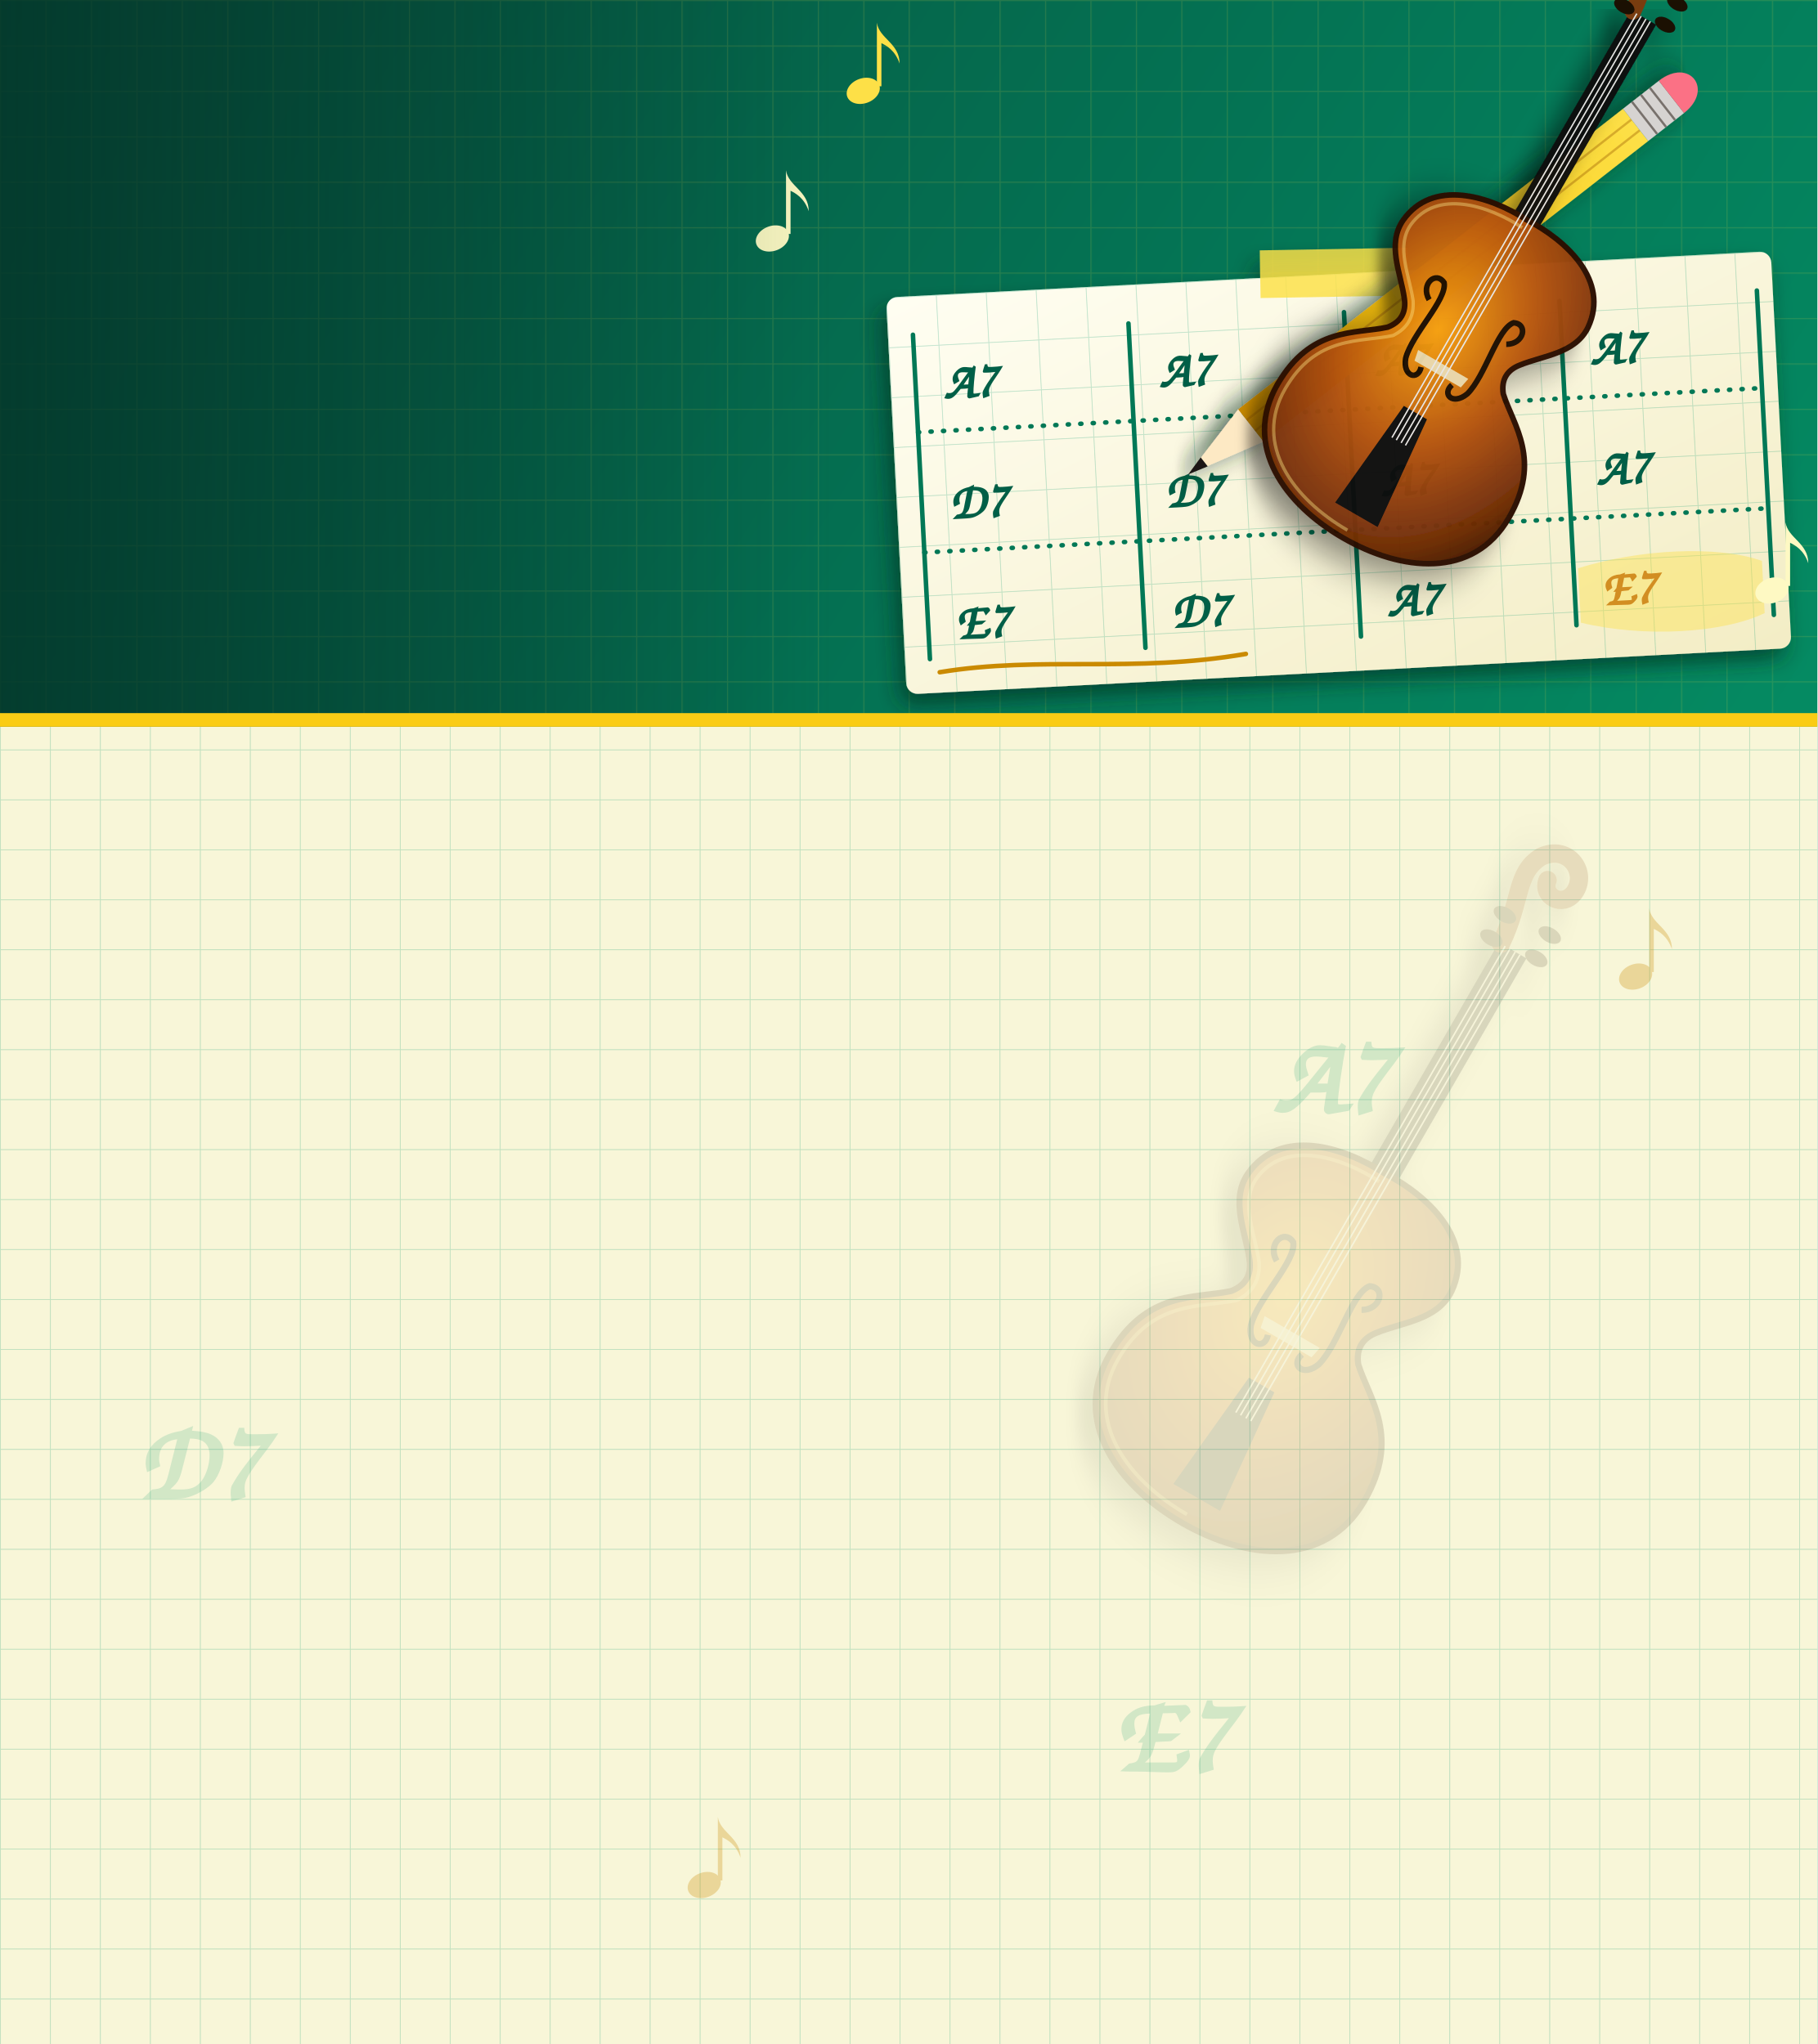
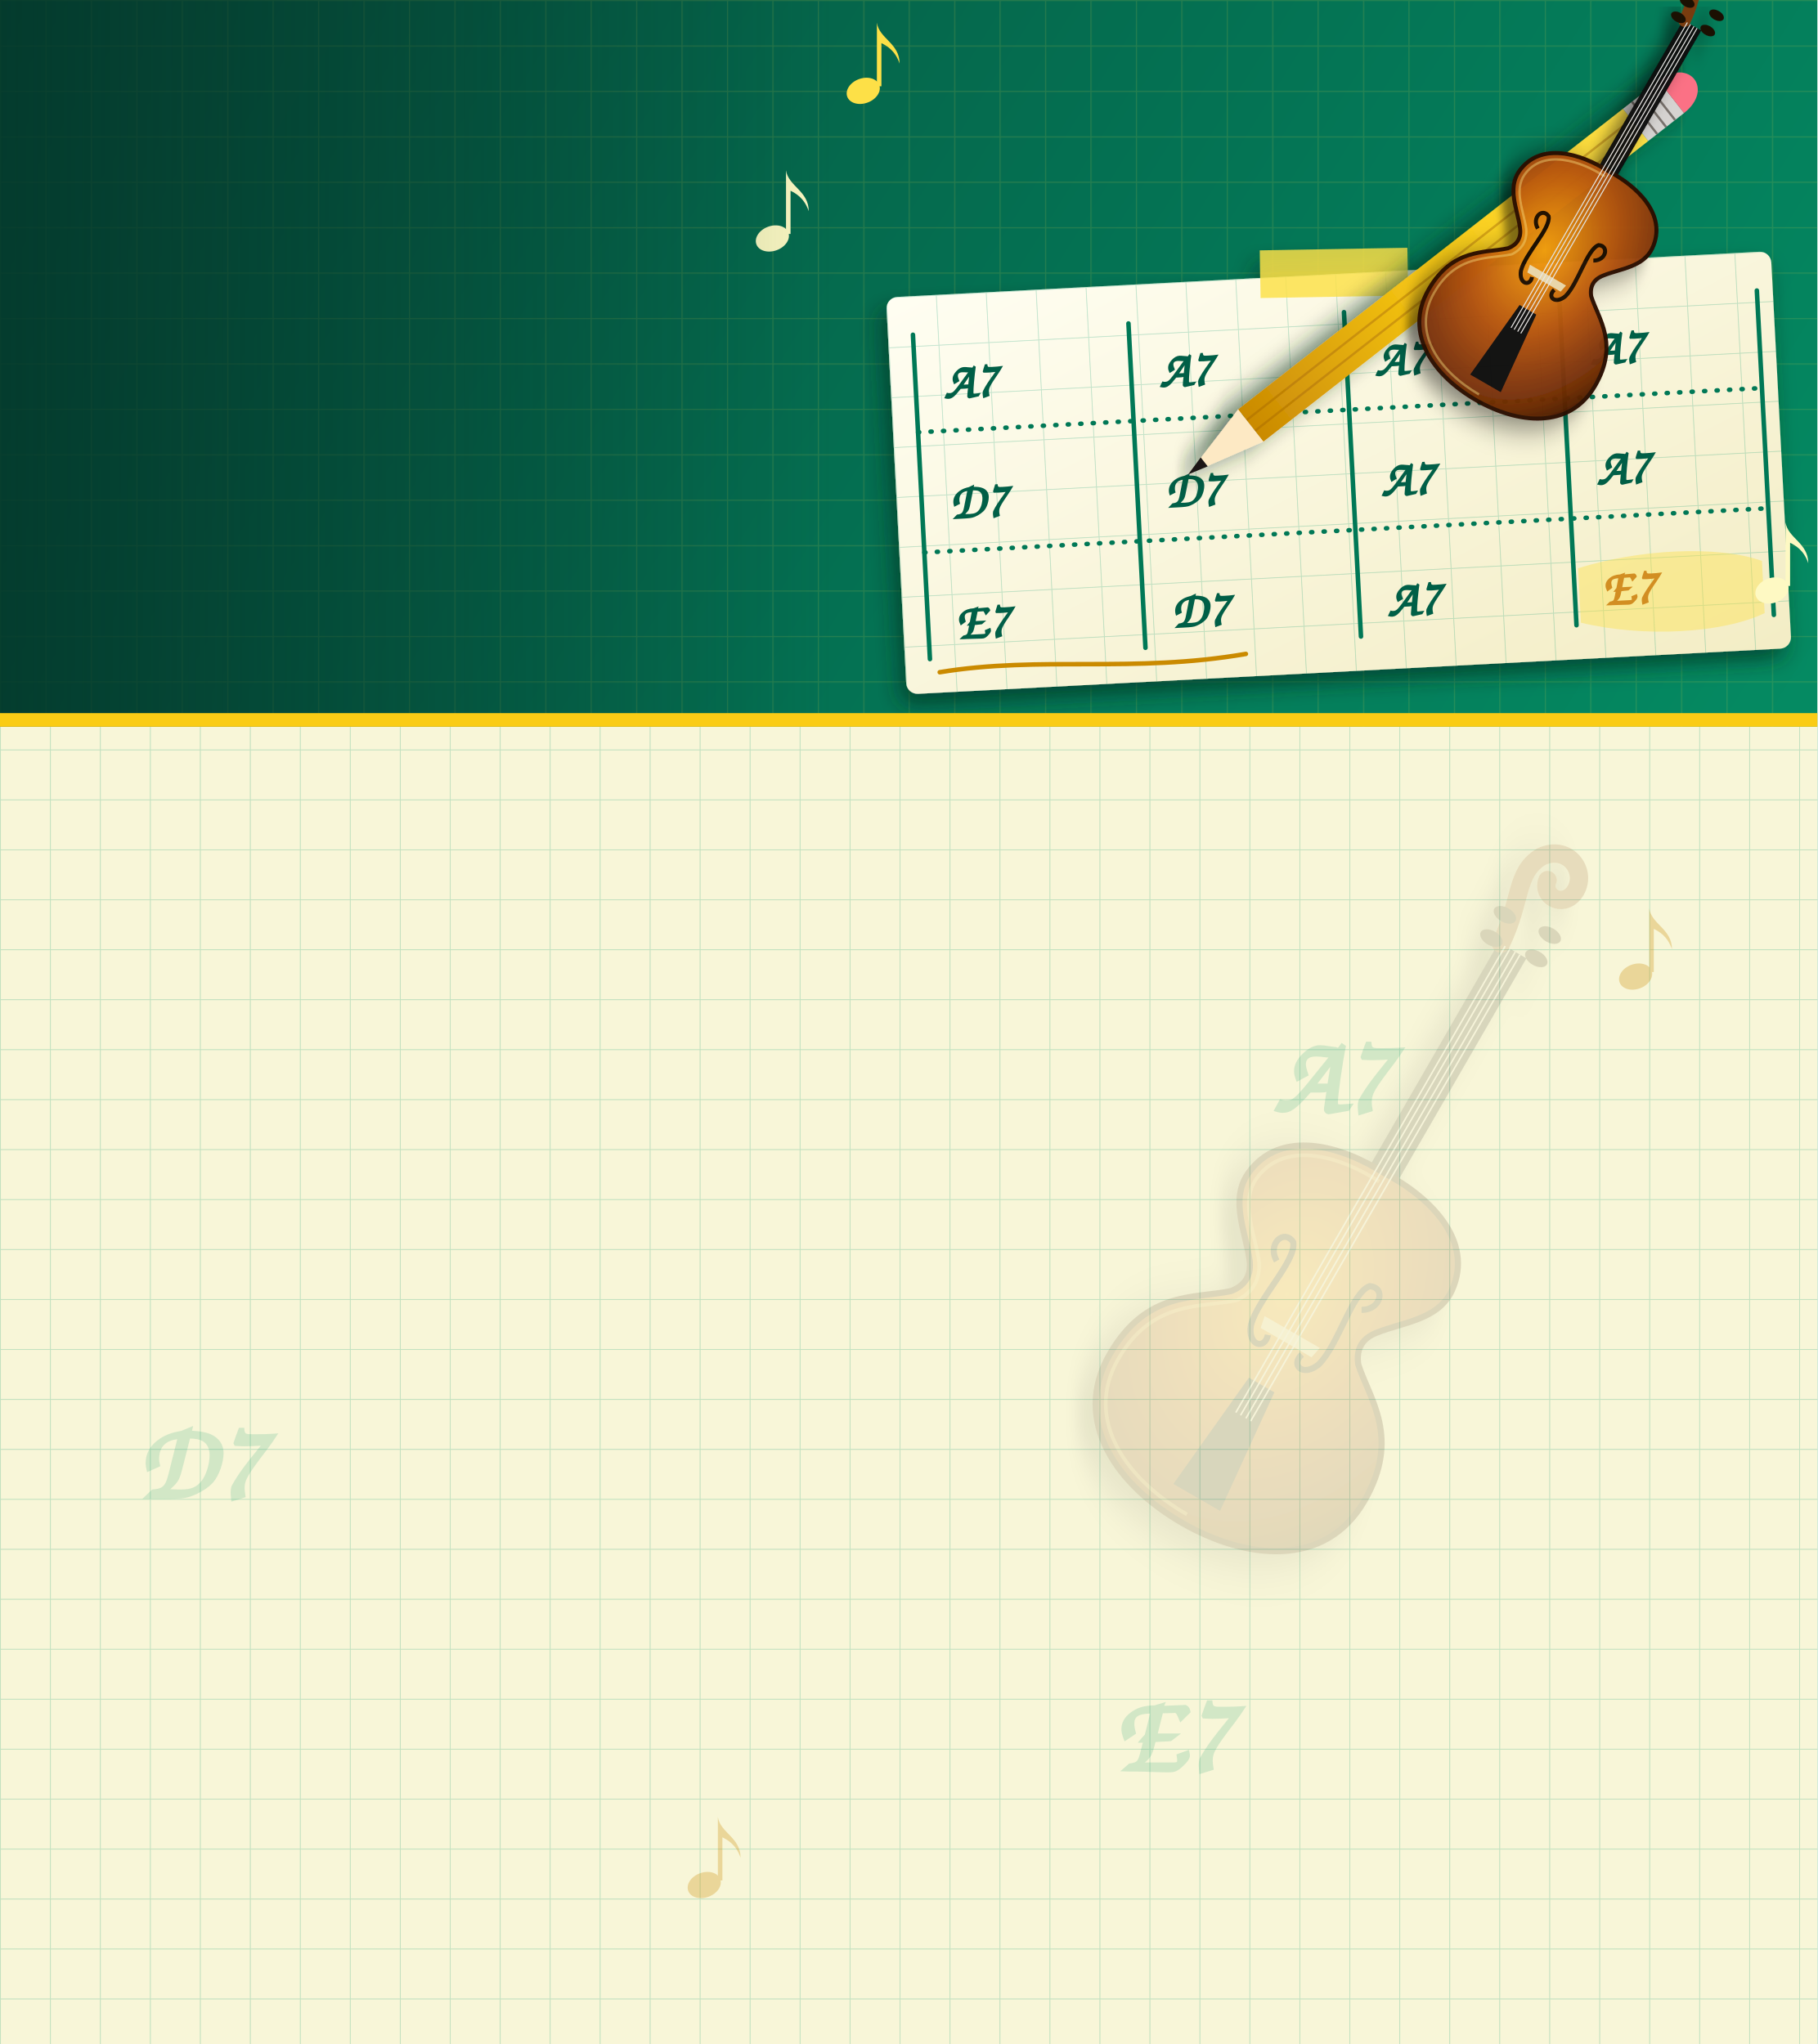
<svg xmlns="http://www.w3.org/2000/svg" xmlns:xlink="http://www.w3.org/1999/xlink" viewBox="0 0 1600 1800" preserveAspectRatio="xMaxYMin slice">
  <defs>
    <linearGradient id="bg" x1="0" y1="0" x2="1" y2=".7">
      <stop offset="0" stop-color="#064e3b" />
      <stop offset=".55" stop-color="#047857" />
      <stop offset="1" stop-color="#059669" />
    </linearGradient>
    <linearGradient id="fade" x1="0" y1="0" x2="1" y2="0">
      <stop offset="0" stop-color="#04382b" stop-opacity=".88" />
      <stop offset=".46" stop-color="#04382b" stop-opacity="0" />
    </linearGradient>
    <linearGradient id="paper" x1="0" y1="0" x2="1" y2="1">
      <stop offset="0" stop-color="#fffef2" />
      <stop offset="1" stop-color="#f3edc5" />
    </linearGradient>
    <linearGradient id="pencil" x1="0" y1="0" x2="0" y2="1">
      <stop offset="0" stop-color="#fde047" />
      <stop offset=".5" stop-color="#facc15" />
      <stop offset="1" stop-color="#ca8a04" />
    </linearGradient>
    <linearGradient id="brass" x1="0" y1="0" x2="0" y2="1">
      <stop offset="0" stop-color="#fef9c3" />
      <stop offset=".4" stop-color="#fde047" />
      <stop offset=".75" stop-color="#a16207" />
      <stop offset="1" stop-color="#fde047" />
    </linearGradient>
    <pattern id="grid" width="40" height="40" patternUnits="userSpaceOnUse">
      <path d="M40 0H0V40" fill="none" stroke="#fde047" stroke-opacity=".13" stroke-width="2" />
    </pattern>
    <pattern id="ruled" width="44" height="44" patternUnits="userSpaceOnUse">
      <path d="M44 0H0V44" fill="none" stroke="#059669" stroke-opacity=".22" stroke-width="1.500" />
    </pattern>
    <filter id="sh" x="-15%" y="-15%" width="130%" height="130%">
      <feDropShadow dx="-6" dy="10" stdDeviation="9" flood-color="#022c22" flood-opacity=".6" />
    </filter>
    <g id="n1">
      <ellipse rx="15" ry="11" transform="rotate(-20)" />
      <path d="M12-4V-60C14-46 32-42 32-24 28-36 20-40 16-42V-4Z" />
    </g>
    <linearGradient id="gcla_bg" x1="0" y1="0" x2="1" y2=".7">
      <stop offset="0" stop-color="#0f172a" />
      <stop offset=".38" stop-color="#1f2937" />
      <stop offset=".72" stop-color="#334155" />
      <stop offset="1" stop-color="#0b1220" />
    </linearGradient>
    <linearGradient id="gcla_fade" x1="0" y1="0" x2="1" y2="0">
      <stop offset="0" stop-color="#0b1220" stop-opacity=".88" />
      <stop offset=".5" stop-color="#0b1220" stop-opacity="0" />
    </linearGradient>
    <linearGradient id="gcla_marble" x1="0" y1="0" x2="1" y2="0">
      <stop offset="0" stop-color="#64748b" />
      <stop offset=".22" stop-color="#f1f5f9" />
      <stop offset=".5" stop-color="#cbd5e1" />
      <stop offset=".8" stop-color="#94a3b8" />
      <stop offset="1" stop-color="#475569" />
    </linearGradient>
    <linearGradient id="gcla_gold" x1="0" y1="0" x2="1" y2="1">
      <stop offset="0" stop-color="#fef3c7" />
      <stop offset=".4" stop-color="#ca8a04" />
      <stop offset=".7" stop-color="#fde68a" />
      <stop offset="1" stop-color="#854d0e" />
    </linearGradient>
    <linearGradient id="gcla_paper" x1="0" y1="0" x2="1" y2="1">
      <stop offset="0" stop-color="#fefbf0" />
      <stop offset=".6" stop-color="#f6e9c8" />
      <stop offset="1" stop-color="#e5d09e" />
    </linearGradient>
    <radialGradient id="gcla_varnish" cx=".42" cy=".38" r=".75">
      <stop offset="0" stop-color="#f59e0b" />
      <stop offset=".45" stop-color="#b4530a" />
      <stop offset=".85" stop-color="#6b2a06" />
      <stop offset="1" stop-color="#3b1503" />
    </radialGradient>
    <radialGradient id="gcla_glow">
      <stop offset="0" stop-color="#fde68a" stop-opacity=".62" />
      <stop offset="1" stop-color="#fde68a" stop-opacity="0" />
    </radialGradient>
    <linearGradient id="gcla_vault" x1="0" y1="0" x2="0" y2="1">
      <stop offset="0" stop-color="#7c2d12" />
      <stop offset="1" stop-color="#1f2937" />
    </linearGradient>
    <filter id="gcla_shadow" x="-20%" y="-20%" width="140%" height="140%">
      <feDropShadow dx="-8" dy="14" stdDeviation="14" flood-color="#000" flood-opacity=".5" />
    </filter>
    <g id="gcla_col">
      <rect x="-44" y="0" width="88" height="640" fill="url(#gcla_marble)" />
      <g stroke="#475569" stroke-opacity=".4" stroke-width="2">
        <path d="M-30 0V640M-14 0V640M2 0V640M18 0V640M32 0V640" />
      </g>
      <path d="M-62-46H62V-22H-62Z" fill="url(#gcla_gold)" />
      <path d="M-52-22H52L44 0H-44Z" fill="url(#gcla_marble)" />
      <path d="M-62-46C-84-52-82-78-60-74M62-46C84-52 82-78 60-74" fill="none" stroke="url(#gcla_gold)" stroke-width="9" />
    </g>
    <g id="gcla_leaf">
      <path d="M0 0C14-10 30-10 44 0 30 10 14 10 0 0Z" fill="url(#gcla_gold)" />
    </g>
    <g id="gcla_staff" stroke="#3f3a2d" stroke-width="2">
      <path d="M0 0H680M0 16H680M0 32H680M0 48H680M0 64H680" />
    </g>
    <g id="gcla_q">
      <ellipse rx="10.500" ry="7.500" transform="rotate(-20)" fill="#1c1917" />
      <path d="M9-2V-50" stroke="#1c1917" stroke-width="2.500" />
    </g>
    <g id="gcla_h">
      <ellipse rx="10.500" ry="7.500" transform="rotate(-20)" fill="none" stroke="#1c1917" stroke-width="3.500" />
      <path d="M9.500-2V-50" stroke="#1c1917" stroke-width="2.500" />
    </g>
    <path id="gcla_sharp" d="M-3-14V14M3-16V12M-7-3 7-7M-7 7 7 3" stroke="#1c1917" stroke-width="2" fill="none" />
    <path id="gcla_clef" d="M15 64C7 72-13 70-15 54-17 40-3 22 7 8 12 0 13-16 9-24 4-20 1-8 5 12L13 78C15 92 3 98-3 90-5 84 3 78 7 86M9 34C-5 32-9 50 3 56" fill="none" stroke="#1c1917" stroke-width="3" stroke-linecap="round" />
  </defs>
  <rect width="1600" height="1800" fill="url(#bg)" />
  <rect width="1600" height="1800" fill="url(#grid)" />
  <g filter="url(#sh)" transform="translate(780 262) rotate(-3)">
    <rect width="780" height="350" rx="10" fill="url(#paper)" />
    <rect width="780" height="350" rx="10" fill="url(#ruled)" />
    <rect x="330" y="-22" width="130" height="42" fill="#fde047" opacity=".82" transform="rotate(2 395 0)" />
    <g font-family="'Segoe Print','Comic Sans MS','Bradley Hand',cursive" font-weight="700" fill="#065f46" font-size="44">
      <text x="46" y="92">A7</text>
      <text x="236" y="92">A7</text>
      <text x="426" y="92">A7</text>
      <text x="616" y="92">A7</text>
      <text x="46" y="198">D7</text>
      <text x="236" y="198">D7</text>
      <text x="426" y="198">A7</text>
      <text x="616" y="198">A7</text>
      <text x="46" y="304">E7</text>
      <text x="236" y="304">D7</text>
      <text x="426" y="304">A7</text>
      <text x="616" y="304" fill="#b45309">E7</text>
    </g>
    <g stroke="#047857" stroke-width="4" fill="none" stroke-linecap="round">
      <path d="M22 34V320M212 34V320M402 34V320M592 34V320M766 34V320" />
      <path d="M22 120H766M22 226H766" stroke-dasharray="1 10" />
    </g>
    <path d="M596 270C650 256 720 256 758 272V318C720 334 650 334 596 318Z" fill="#fde047" opacity=".42" />
    <path d="M30 332C120 322 200 342 300 330" stroke="#ca8a04" stroke-width="4" fill="none" stroke-linecap="round" />
  </g>
  <g transform="translate(1440 110) rotate(52)" filter="url(#sh)">
    <rect x="-18" y="0" width="36" height="430" fill="url(#pencil)" />
    <path d="M-6 0V430M6 0V430" stroke="#a16207" stroke-opacity=".4" stroke-width="2" />
    <path d="M-18 430H18L0 500Z" fill="#fde9c4" />
    <path d="M-5 482H5L0 500Z" fill="#1c1917" />
    <rect x="-18" y="-40" width="36" height="40" fill="#d6d3d1" />
    <path d="M-18-30H18M-18-20H18M-18-10H18" stroke="#78716c" stroke-width="2" />
    <path d="M-18-40C-18-74 18-74 18-40Z" fill="#fb7185" />
  </g>
-   <g opacity=".97">
+   <g opacity=".97" transform="translate(1600 40) scale(.72) translate(-1600 -40)">
    <g filter="url(#gcla_shadow)" transform="translate(1300 270) rotate(30) scale(.98)">
      <rect x="-13" y="-300" width="26" height="210" fill="#0c0a09" />
      <path d="M-11-300C-14-340-30-356-18-378-4-398 22-386 20-366 18-350-2-350-4-364" fill="none" stroke="#7c3a0b" stroke-width="15" stroke-linecap="round" />
      <g fill="#1c0a02">
        <ellipse cx="-20" cy="-322" rx="10" ry="6" />
        <ellipse cx="20" cy="-326" rx="10" ry="6" />
        <ellipse cx="-20" cy="-300" rx="10" ry="6" />
        <ellipse cx="20" cy="-304" rx="10" ry="6" />
      </g>
      <path d="M0-90C-40-92-92-80-96-34-98-8-74 8-60 26-52 36-52 46-60 56-82 76-120 90-120 150-120 214-60 240 0 240 60 240 120 214 120 150 120 90 82 76 60 56 52 46 52 36 60 26 74 8 98-8 96-34 92-80 40-92 0-90Z" fill="url(#gcla_varnish)" stroke="#2a0f02" stroke-width="5" />
      <path d="M0-82C-36-84-84-74-88-34-90-10-66 6-52 24-44 36-44 48-52 60-74 80-112 94-112 150-112 208-56 232 0 232" fill="none" stroke="#fde68a" stroke-opacity=".42" stroke-width="3" />
      <path d="M-40 16C-54 8-48-10-36-4-26 8-38 50-32 72-26 88-12 84-16 72M40 16C54 8 48-10 36-4 26 8 38 50 32 72 26 88 12 84 16 72" fill="none" stroke="#1c0a02" stroke-width="5" />
      <path d="M-26 60H26L24 70H-24Z" fill="#e8d5a8" />
      <path d="M-12 110 12 110 22 216H-22Z" fill="#0c0a09" />
      <path d="M-7-300V140M-2.500-300V140M2.500-300V140M7-300V140" stroke="#e7e5e4" stroke-width="1.300" />
    </g>
  </g>
  <g fill="#fde047">
    <use xlink:href="#n1" x="760" y="80" />
    <use xlink:href="#n1" x="680" y="210" fill="#fef9c3" />
    <use xlink:href="#n1" x="1560" y="520" fill="#fef9c3" />
  </g>
  <rect width="1600" height="700" fill="url(#fade)" />
  <rect y="640" width="1600" height="1160" fill="#f8f6d8" />
  <rect y="640" width="1600" height="1160" fill="url(#ruled)" />
  <g opacity=".14" transform="translate(-260 820) scale(1.1)">
    <g filter="url(#gcla_shadow)" transform="translate(1300 270) rotate(30) scale(.98)">
      <rect x="-13" y="-300" width="26" height="210" fill="#0c0a09" />
      <path d="M-11-300C-14-340-30-356-18-378-4-398 22-386 20-366 18-350-2-350-4-364" fill="none" stroke="#7c3a0b" stroke-width="15" stroke-linecap="round" />
      <g fill="#1c0a02">
        <ellipse cx="-20" cy="-322" rx="10" ry="6" />
        <ellipse cx="20" cy="-326" rx="10" ry="6" />
        <ellipse cx="-20" cy="-300" rx="10" ry="6" />
        <ellipse cx="20" cy="-304" rx="10" ry="6" />
      </g>
      <path d="M0-90C-40-92-92-80-96-34-98-8-74 8-60 26-52 36-52 46-60 56-82 76-120 90-120 150-120 214-60 240 0 240 60 240 120 214 120 150 120 90 82 76 60 56 52 46 52 36 60 26 74 8 98-8 96-34 92-80 40-92 0-90Z" fill="url(#gcla_varnish)" stroke="#2a0f02" stroke-width="5" />
      <path d="M0-82C-36-84-84-74-88-34-90-10-66 6-52 24-44 36-44 48-52 60-74 80-112 94-112 150-112 208-56 232 0 232" fill="none" stroke="#fde68a" stroke-opacity=".42" stroke-width="3" />
      <path d="M-40 16C-54 8-48-10-36-4-26 8-38 50-32 72-26 88-12 84-16 72M40 16C54 8 48-10 36-4 26 8 38 50 32 72 26 88 12 84 16 72" fill="none" stroke="#1c0a02" stroke-width="5" />
      <path d="M-26 60H26L24 70H-24Z" fill="#e8d5a8" />
      <path d="M-12 110 12 110 22 216H-22Z" fill="#0c0a09" />
      <path d="M-7-300V140M-2.500-300V140M2.500-300V140M7-300V140" stroke="#e7e5e4" stroke-width="1.300" />
    </g>
  </g>
  <rect y="628" width="1600" height="12" fill="#facc15" />
  <g font-family="'Segoe Print','Comic Sans MS',cursive" font-weight="700" fill="#059669" opacity=".16" font-size="96">
    <text x="1120" y="980">A7</text>
    <text x="120" y="1320">D7</text>
    <text x="980" y="1560">E7</text>
  </g>
  <g opacity=".3">
    <use xlink:href="#n1" x="1440" y="860" fill="#ca8a04" />
    <use xlink:href="#n1" x="620" y="1660" fill="#ca8a04" />
  </g>
</svg>
